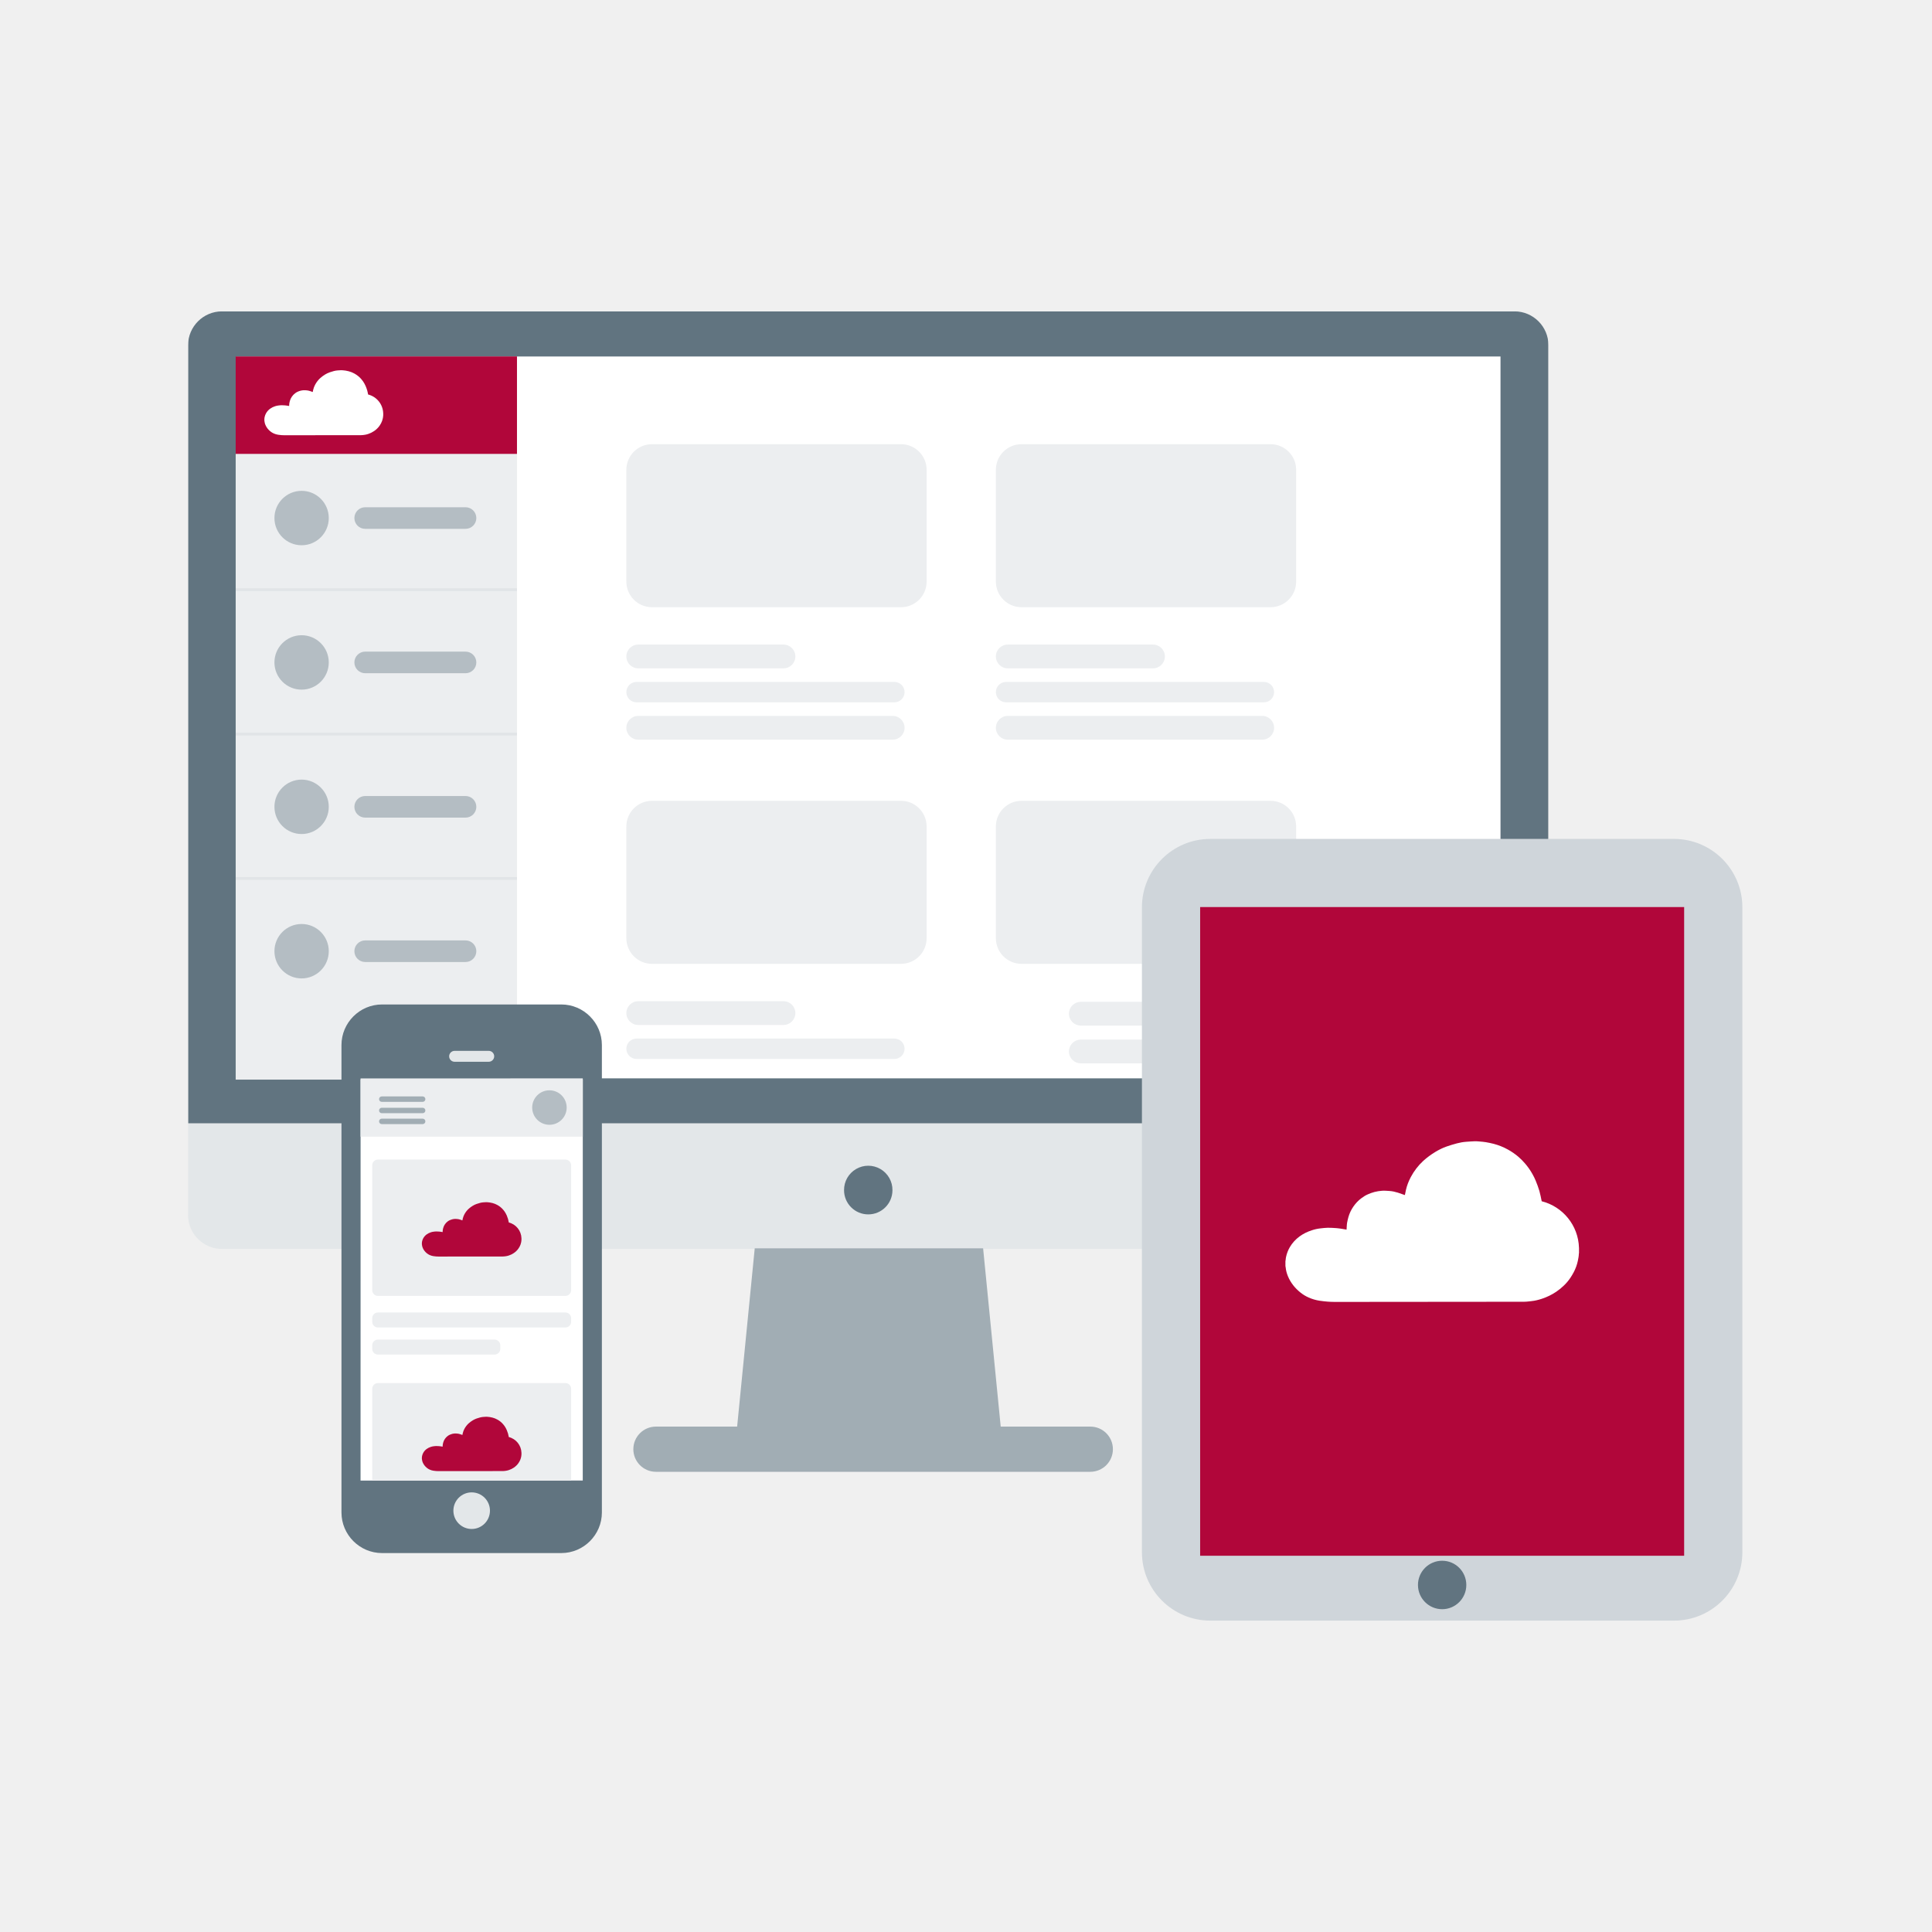
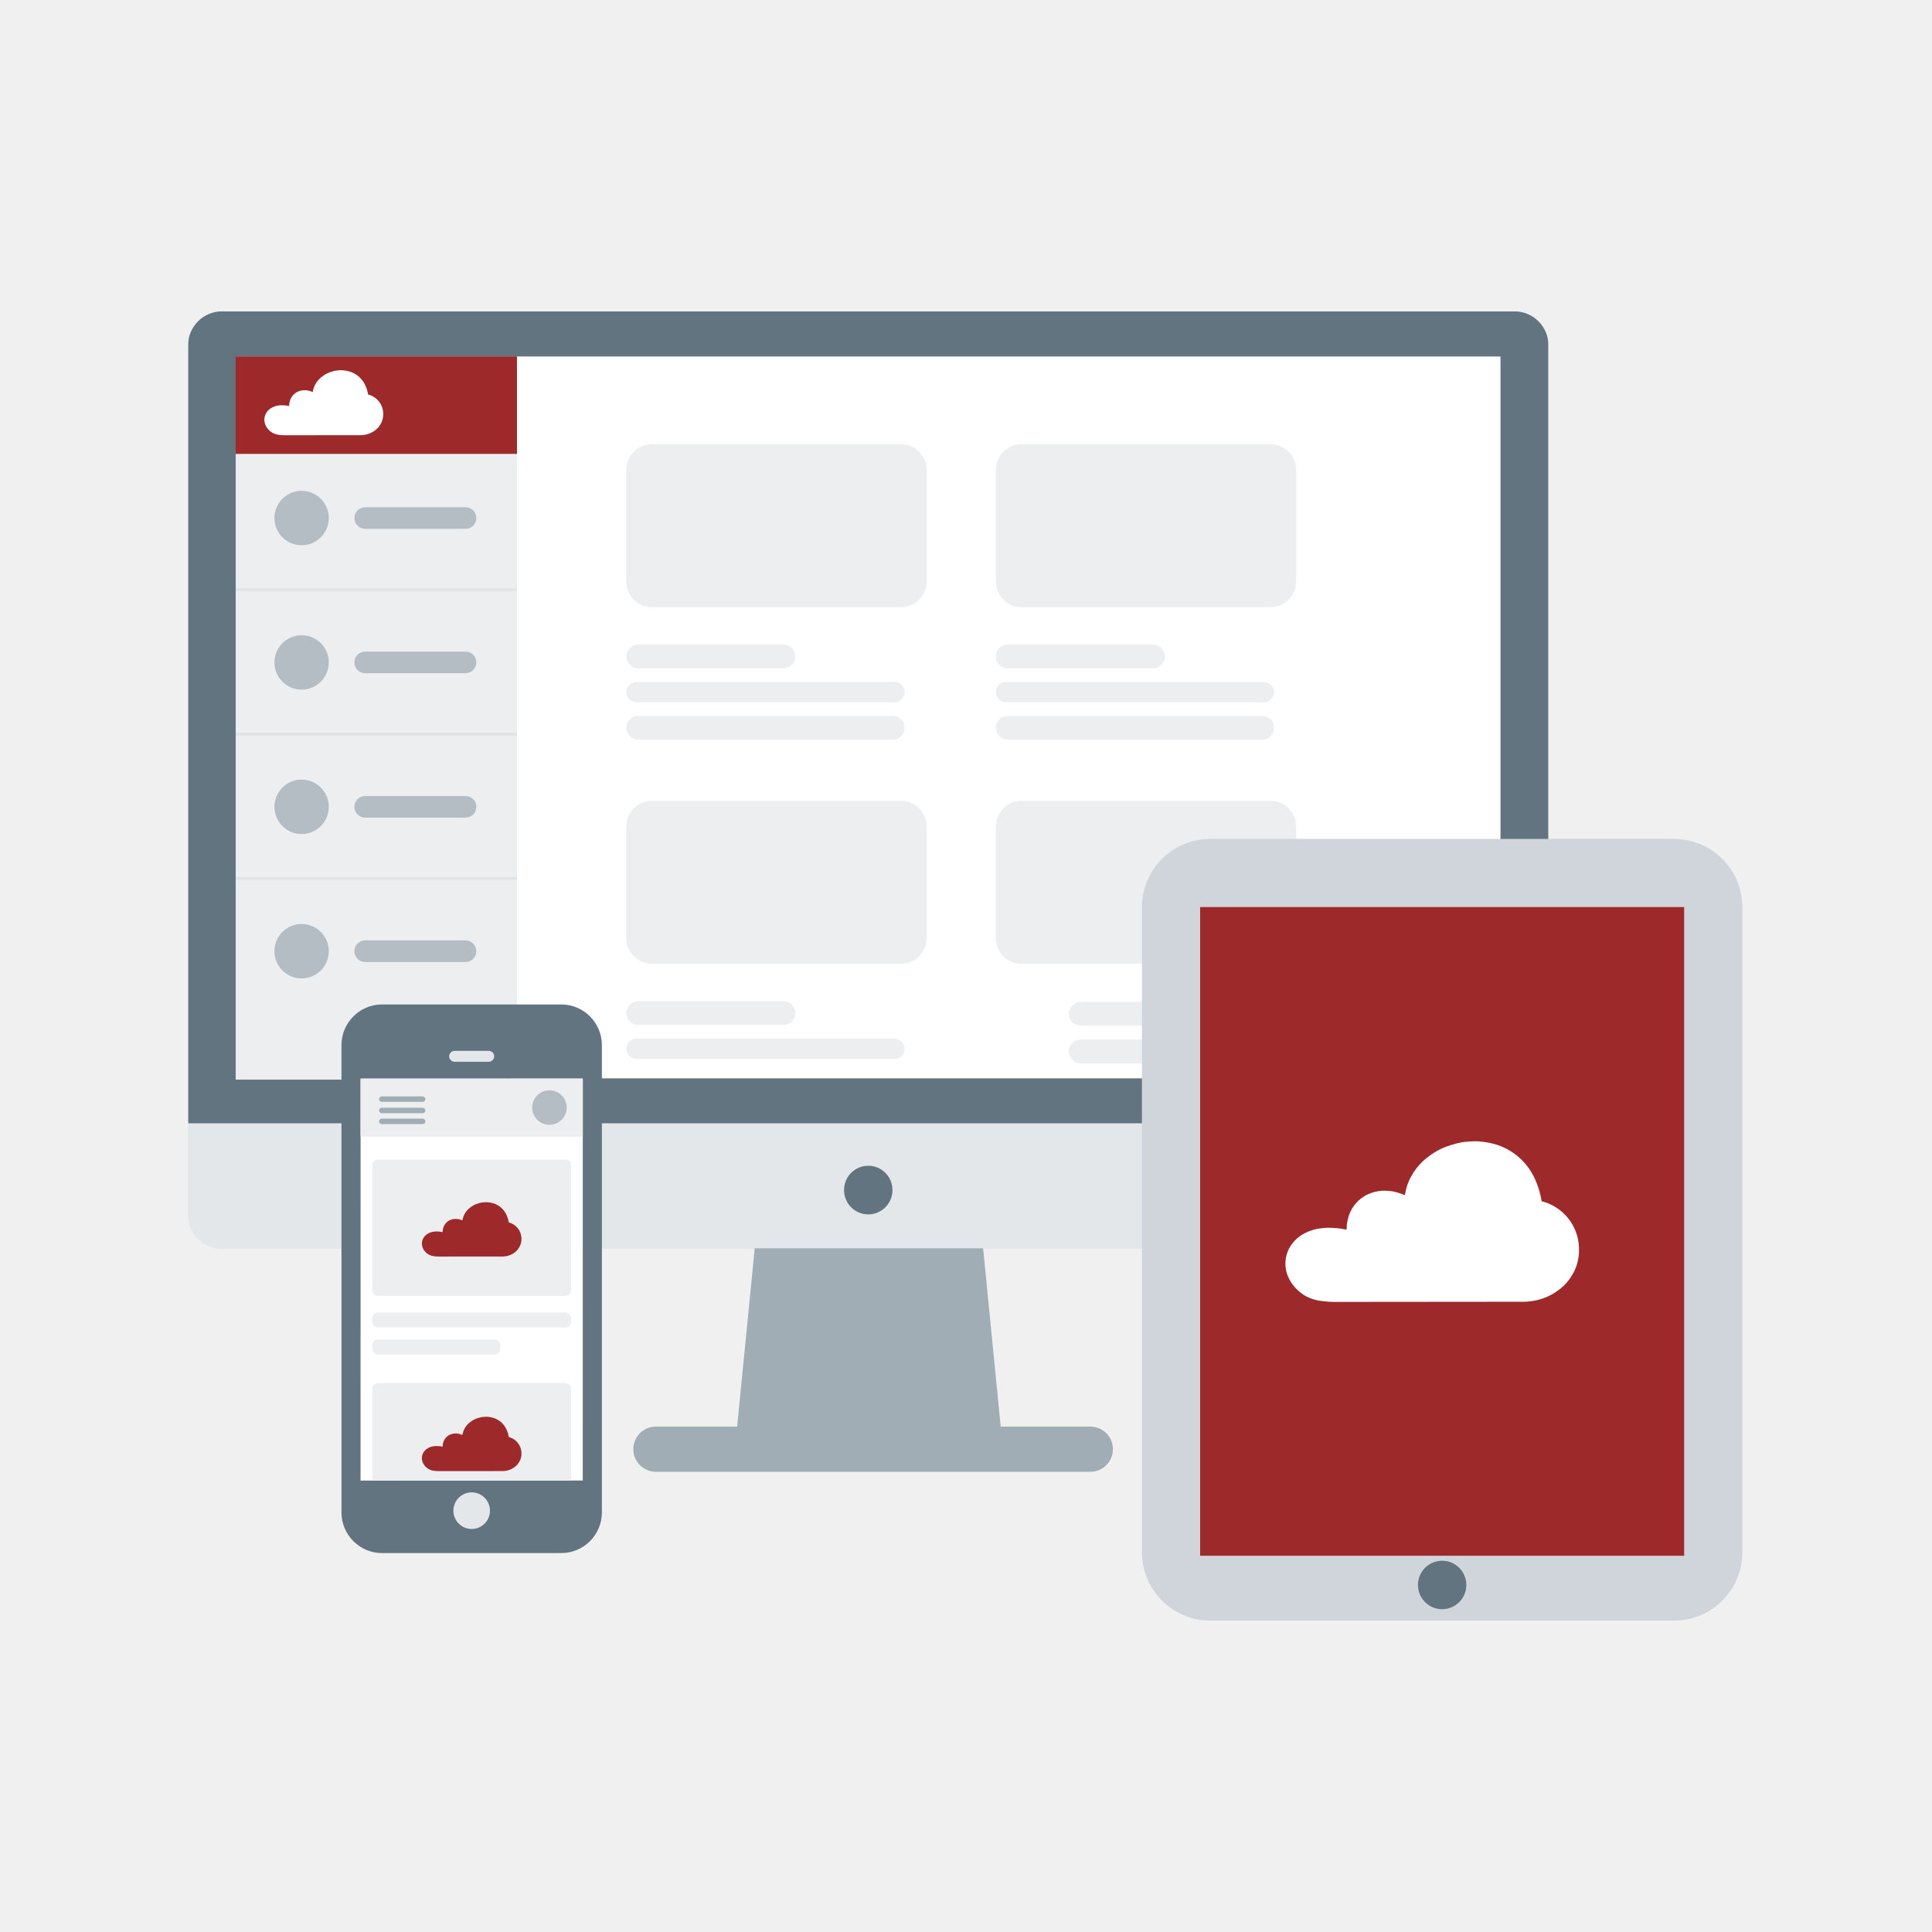
<svg xmlns="http://www.w3.org/2000/svg" xmlns:xlink="http://www.w3.org/1999/xlink" width="678" height="678" viewBox="0 0 678 678">
  <defs>
    <path id="a" d="M0 .61h477.392v284.984H0z" />
  </defs>
  <g fill="none" fill-rule="evenodd">
    <path d="M66 394.256v32.163c0 6.528 5.342 11.872 11.874 11.872h453.651c6.525 0 11.868-5.344 11.868-11.872v-32.163H66z" fill="#E3E7E9" />
    <g transform="translate(66 108.662)">
      <mask id="b" fill="#fff">
        <use xlink:href="#a" />
      </mask>
      <path d="M477.393 12.483c0-6.53-5.343-11.873-11.867-11.873H11.874C5.342.61 0 5.953 0 12.483v273.11h477.393V12.484z" fill="#617480" mask="url(#b)" />
    </g>
    <path fill="#FFF" d="M82.82 378.425h443.755V125.104H82.82z" />
    <path d="M313.19 417.676a8.492 8.492 0 01-8.493 8.492 8.49 8.49 0 01-8.492-8.492 8.493 8.493 0 1116.985 0" fill="#617480" />
    <path d="M264.86 438.072h80.146l6.176 62.566h31.44a7.93 7.93 0 110 15.862H230.19a7.93 7.93 0 110-15.862h28.495l6.176-62.566z" fill="#A1ADB4" />
    <g transform="translate(82.711 138.5)">
      <path fill="#ECEEF0" d="M0 20h98.713v220.377H0z" />
      <rect fill="#B4BDC3" x="41.654" y="191.519" width="42.795" height="7.58" rx="3.79" />
      <path fill="#B4BDC3" opacity=".196" d="M0 68.942h98.713v-1H0zm0 101.341h98.713v-1H0zm0-50.67h98.713v-1H0z" />
      <ellipse fill="#B4BDC3" cx="23.132" cy="43.298" rx="9.534" ry="9.549" />
      <ellipse fill="#B4BDC3" cx="23.132" cy="144.638" rx="9.534" ry="9.549" />
      <ellipse fill="#B4BDC3" cx="23.132" cy="93.968" rx="9.534" ry="9.549" />
      <ellipse fill="#B4BDC3" cx="23.132" cy="195.308" rx="9.534" ry="9.549" />
      <rect fill="#B4BDC3" x="41.654" y="39.508" width="42.795" height="7.58" rx="3.79" />
      <rect fill="#B4BDC3" x="41.654" y="140.848" width="42.795" height="7.58" rx="3.79" />
      <rect fill="#B4BDC3" x="41.654" y="90.178" width="42.795" height="7.58" rx="3.79" />
      <path d="M46.3 6.718l-2.218.944c-.123-.1-.248-.2-.37-.302l-.856-.699c-.064-.053-.13-.103-.19-.16-.019-.018-.025-.063-.015-.088.18-.466.364-.931.546-1.396.085-.217.167-.434.25-.653.183.029.366.034.52-.069.117-.078.217-.18.321-.275.074-.07.137-.149.209-.22.212-.213.428-.424.64-.636.229-.229.455-.458.683-.688l.687-.692.681-.688c.055-.056.11-.115.169-.168.017-.015.056-.028.073-.02.103.046.203.097.315.154-.081.086-.153.166-.229.243-.147.147-.296.291-.442.437l-.862.868-.489.495c-.293.295-.59.589-.878.888-.125.128-.258.25-.335.413-.1.213-.134.427-.087.657a.978.978 0 00.338.596c.185.15.401.229.647.247.193.013.376-.01.557-.076.219-.08.372-.228.527-.376.075-.072.143-.152.216-.226.213-.212.427-.422.64-.635.231-.23.46-.462.689-.693.17-.173.343-.346.514-.518l.674-.683.277-.287c.082.09.158.172.23.257.007.01.005.036-.004.046-.082.09-.165.177-.25.263l-.875.88-.599.613c-.26.266-.523.531-.784.799l-.598.61c-.084.086-.171.168-.244.259-.138.174-.146.37-.078.579" fill="#FFF" />
      <rect fill="#ECEEF0" x="137.096" y="87.702" width="59.312" height="8.343" rx="4.172" />
      <rect fill="#ECEEF0" x="137.096" y="100.814" width="97.636" height="7.152" rx="3.576" />
      <rect fill="#ECEEF0" x="137.096" y="112.733" width="97.636" height="8.343" rx="4.172" />
      <rect fill="#ECEEF0" x="137.096" y="17.379" width="105.375" height="57.212" rx="9" />
      <rect fill="#ECEEF0" x="137.096" y="212.854" width="59.312" height="8.343" rx="4.172" />
      <rect fill="#ECEEF0" x="137.096" y="225.965" width="97.636" height="7.152" rx="3.576" />
      <rect fill="#ECEEF0" x="137.096" y="142.531" width="105.375" height="57.212" rx="9" />
      <rect fill="#ECEEF0" x="266.775" y="87.702" width="59.312" height="8.343" rx="4.172" />
      <rect fill="#ECEEF0" x="266.775" y="100.814" width="97.636" height="7.152" rx="3.576" />
      <rect fill="#ECEEF0" x="266.775" y="112.733" width="97.636" height="8.343" rx="4.172" />
      <rect fill="#ECEEF0" x="266.775" y="17.379" width="105.375" height="57.212" rx="9" />
      <rect fill="#ECEEF0" x="292.411" y="213.072" width="59.312" height="8.34" rx="4.17" />
      <rect fill="#ECEEF0" x="292.411" y="226.324" width="97.636" height="8.34" rx="4.17" />
      <rect fill="#ECEEF0" x="266.775" y="142.531" width="105.375" height="57.212" rx="9" />
    </g>
    <path d="M424.74 568.728h162.71c13.255 0 24-10.745 24-24V318.404c0-13.255-10.745-24-24-24H424.74c-13.255 0-24 10.745-24 24v226.324c0 13.255 10.745 24 24 24z" fill="#CFD5DA" />
    <path d="M514.577 556.217c0 4.687-3.791 8.503-8.474 8.503-4.697 0-8.494-3.816-8.494-8.503a8.49 8.49 0 018.494-8.502c4.683 0 8.474 3.8 8.474 8.502" fill="#617480" />
    <g transform="translate(119.833 352.5)">
      <path d="M91.386 178.278c0 7.828-6.4 14.242-14.228 14.242h-62.93C6.395 192.52 0 186.106 0 178.278V14.242C0 6.41 6.396 0 14.227 0h62.93c7.828 0 14.23 6.41 14.23 14.242v164.036z" fill="#617480" />
      <path fill="#FFF" d="M6.696 167.076l77.977-.01.017-140.756-77.977.01z" />
      <rect fill="#ECEEF0" x="10.792" y="54.434" width="69.803" height="47.835" rx="2" />
      <path d="M12.792 132.862h65.803a2 2 0 012 2v32.214H10.792v-32.214a2 2 0 012-2z" fill="#ECEEF0" />
      <rect fill="#ECEEF0" x="10.792" y="108.095" width="69.803" height="5.259" rx="2" />
      <rect fill="#ECEEF0" x="10.792" y="117.604" width="44.942" height="5.259" rx="2" />
      <path fill="#ECEEF0" d="M6.703 46.406l77.977-.01.003-20.458-77.977.01z" />
      <path d="M28.49 40.072a.956.956 0 110 1.912H14.145a.956.956 0 110-1.912H28.49zm0-3.825a.956.956 0 010 1.912H14.145a.956.956 0 010-1.912H28.49zm0-3.98a.956.956 0 010 1.913H14.145a.956.956 0 010-1.913H28.49z" fill="#A1ADB4" />
      <circle fill="#B4BDC3" cx="72.981" cy="36.172" r="6.052" />
      <path d="M52.11 177.64c-.001 3.548-2.873 6.427-6.416 6.427s-6.417-2.877-6.417-6.425a6.424 6.424 0 016.418-6.421 6.418 6.418 0 016.414 6.42m1.49-159.451a1.93 1.93 0 01-1.925 1.921l-11.964.002a1.93 1.93 0 01-1.922-1.92c0-1.056.867-1.916 1.923-1.917h11.964a1.923 1.923 0 011.924 1.914" fill="#E3E7E9" />
    </g>
-     <path d="M591.02 318.317v227.647H421.168V318.317H591.02zM170.585 497.183a4.11 4.11 0 01.443.017l.148.013c.244.021.49.038.732.08.32.054.637.119.95.2.585.152 1.136.38 1.66.665a7.19 7.19 0 012.047 1.653c.345.395.64.818.892 1.267.142.255.277.516.386.784.163.403.32.81.44 1.224.116.402.19.813.275 1.222a5.877 5.877 0 014.439 5.528l.002.01v.637l-.013.02-.002.006v.005a4.646 4.646 0 01-.12.863c-.1.476-.265.93-.496 1.365a7.937 7.937 0 01-.378.635 5.49 5.49 0 01-.77.923 6.63 6.63 0 01-.925.754c-.53.353-1.1.636-1.717.837a6 6 0 01-1.236.279l-.354.039c-.178.02-.355.035-.532.035-7.066.01-14.131.014-21.196.019-.472 0-.945.003-1.417 0-.26-.004-.52-.012-.778-.033a14.947 14.947 0 01-.948-.109 4.99 4.99 0 01-1.305-.383 4.316 4.316 0 01-.978-.594 5.314 5.314 0 01-.85-.852 4.56 4.56 0 01-.632-1.077 3.57 3.57 0 01-.265-1.018c-.007-.07-.022-.138-.033-.207v-.59c.005-.014.015-.026.015-.04l.033-.284c.006-.047.013-.094.023-.141.088-.409.232-.8.45-1.17a4.23 4.23 0 011.17-1.286c.439-.32.927-.554 1.452-.724a4.976 4.976 0 011.028-.225l.43-.046c.145-.014.288-.026.432-.027.344-.005.688.021 1.03.044.204.014.405.046.605.075.205.03.408.068.61.102l.012-.22.013-.22c.01-.125.013-.252.038-.375.042-.22.09-.443.152-.66a4.22 4.22 0 01.59-1.253 4.18 4.18 0 01.957-1.002c.238-.174.483-.338.758-.456a5.43 5.43 0 01.806-.287c.296-.074.606-.124.912-.144.282-.02.57.009.854.026.35.02.688.098 1.017.201.276.086.545.188.823.284l.013-.026a.074.074 0 00.006-.018c.04-.194.076-.39.12-.582a6.295 6.295 0 01.563-1.49c.19-.363.414-.707.666-1.037a6.89 6.89 0 01.823-.9 9.296 9.296 0 011.48-1.093 7.28 7.28 0 011.31-.62c.402-.137.81-.265 1.223-.373a6.044 6.044 0 011.14-.19c.326-.022.652-.05.977-.06zm0-75.299a4.11 4.11 0 01.443.017l.148.013c.244.021.49.038.732.08.32.054.637.119.95.2.585.152 1.136.38 1.66.665a7.19 7.19 0 012.047 1.653c.345.395.64.818.892 1.266.142.256.277.516.386.784.163.404.32.81.44 1.225.116.401.19.813.275 1.222a5.877 5.877 0 014.439 5.528l.002.009v.638l-.013.02-.002.006v.005a4.646 4.646 0 01-.12.863c-.1.476-.265.93-.496 1.365a7.937 7.937 0 01-.378.635 5.49 5.49 0 01-.77.923 6.63 6.63 0 01-.925.754c-.53.353-1.1.636-1.717.837a6 6 0 01-1.236.279l-.354.039c-.178.02-.355.035-.532.035-7.066.01-14.131.014-21.196.019-.472 0-.945.003-1.417-.001-.26-.003-.52-.01-.778-.032a14.947 14.947 0 01-.948-.109 4.99 4.99 0 01-1.305-.383 4.316 4.316 0 01-.978-.594 5.314 5.314 0 01-.85-.852 4.56 4.56 0 01-.632-1.077 3.57 3.57 0 01-.265-1.018c-.007-.07-.022-.138-.033-.207v-.59c.005-.014.015-.026.015-.04l.033-.284c.006-.047.013-.094.023-.141.088-.409.232-.8.45-1.17a4.23 4.23 0 011.17-1.286c.439-.32.927-.554 1.452-.724.333-.108.676-.19 1.028-.225l.43-.046c.145-.014.288-.026.432-.027.344-.005.688.021 1.03.044.204.013.405.046.605.075.205.03.408.068.61.102l.012-.22.013-.22c.01-.125.013-.252.038-.375.042-.22.09-.443.152-.66a4.22 4.22 0 01.59-1.253 4.18 4.18 0 01.957-1.002c.238-.174.483-.338.758-.456a5.43 5.43 0 01.806-.287c.296-.074.606-.124.912-.144.282-.02.57.009.854.026.35.02.688.098 1.017.2.276.087.545.189.823.285l.013-.026a.074.074 0 00.006-.018c.04-.194.076-.39.12-.582a6.296 6.296 0 01.563-1.49c.19-.363.414-.707.666-1.037a6.89 6.89 0 01.823-.9 9.296 9.296 0 011.48-1.093 7.28 7.28 0 011.31-.62c.402-.137.81-.265 1.223-.373a6.044 6.044 0 011.14-.19c.326-.022.652-.05.977-.06zm10.84-296.812v34.214H82.71v-34.214h98.713z" fill="#B1063A" />
+     <path d="M591.02 318.317v227.647H421.168V318.317H591.02zM170.585 497.183a4.11 4.11 0 01.443.017l.148.013c.244.021.49.038.732.08.32.054.637.119.95.2.585.152 1.136.38 1.66.665a7.19 7.19 0 012.047 1.653c.345.395.64.818.892 1.267.142.255.277.516.386.784.163.403.32.81.44 1.224.116.402.19.813.275 1.222a5.877 5.877 0 014.439 5.528l.002.01v.637l-.013.02-.002.006v.005a4.646 4.646 0 01-.12.863c-.1.476-.265.93-.496 1.365a7.937 7.937 0 01-.378.635 5.49 5.49 0 01-.77.923 6.63 6.63 0 01-.925.754c-.53.353-1.1.636-1.717.837a6 6 0 01-1.236.279l-.354.039c-.178.02-.355.035-.532.035-7.066.01-14.131.014-21.196.019-.472 0-.945.003-1.417 0-.26-.004-.52-.012-.778-.033a14.947 14.947 0 01-.948-.109 4.99 4.99 0 01-1.305-.383 4.316 4.316 0 01-.978-.594 5.314 5.314 0 01-.85-.852 4.56 4.56 0 01-.632-1.077 3.57 3.57 0 01-.265-1.018c-.007-.07-.022-.138-.033-.207v-.59c.005-.014.015-.026.015-.04l.033-.284c.006-.047.013-.094.023-.141.088-.409.232-.8.45-1.17a4.23 4.23 0 011.17-1.286c.439-.32.927-.554 1.452-.724a4.976 4.976 0 011.028-.225l.43-.046c.145-.014.288-.026.432-.027.344-.005.688.021 1.03.044.204.014.405.046.605.075.205.03.408.068.61.102l.012-.22.013-.22c.01-.125.013-.252.038-.375.042-.22.09-.443.152-.66a4.22 4.22 0 01.59-1.253 4.18 4.18 0 01.957-1.002c.238-.174.483-.338.758-.456a5.43 5.43 0 01.806-.287c.296-.074.606-.124.912-.144.282-.02.57.009.854.026.35.02.688.098 1.017.201.276.086.545.188.823.284l.013-.026a.074.074 0 00.006-.018c.04-.194.076-.39.12-.582a6.295 6.295 0 01.563-1.49c.19-.363.414-.707.666-1.037a6.89 6.89 0 01.823-.9 9.296 9.296 0 011.48-1.093 7.28 7.28 0 011.31-.62c.402-.137.81-.265 1.223-.373a6.044 6.044 0 011.14-.19c.326-.022.652-.05.977-.06zm0-75.299a4.11 4.11 0 01.443.017l.148.013c.244.021.49.038.732.08.32.054.637.119.95.2.585.152 1.136.38 1.66.665a7.19 7.19 0 012.047 1.653c.345.395.64.818.892 1.266.142.256.277.516.386.784.163.404.32.81.44 1.225.116.401.19.813.275 1.222a5.877 5.877 0 014.439 5.528l.002.009v.638l-.013.02-.002.006v.005a4.646 4.646 0 01-.12.863c-.1.476-.265.93-.496 1.365a7.937 7.937 0 01-.378.635 5.49 5.49 0 01-.77.923 6.63 6.63 0 01-.925.754c-.53.353-1.1.636-1.717.837a6 6 0 01-1.236.279l-.354.039c-.178.02-.355.035-.532.035-7.066.01-14.131.014-21.196.019-.472 0-.945.003-1.417-.001-.26-.003-.52-.01-.778-.032a14.947 14.947 0 01-.948-.109 4.99 4.99 0 01-1.305-.383 4.316 4.316 0 01-.978-.594 5.314 5.314 0 01-.85-.852 4.56 4.56 0 01-.632-1.077 3.57 3.57 0 01-.265-1.018c-.007-.07-.022-.138-.033-.207v-.59c.005-.014.015-.026.015-.04l.033-.284c.006-.047.013-.094.023-.141.088-.409.232-.8.45-1.17a4.23 4.23 0 011.17-1.286c.439-.32.927-.554 1.452-.724.333-.108.676-.19 1.028-.225l.43-.046c.145-.014.288-.026.432-.027.344-.005.688.021 1.03.044.204.013.405.046.605.075.205.03.408.068.61.102l.012-.22.013-.22c.01-.125.013-.252.038-.375.042-.22.09-.443.152-.66a4.22 4.22 0 01.59-1.253 4.18 4.18 0 01.957-1.002c.238-.174.483-.338.758-.456a5.43 5.43 0 01.806-.287c.296-.074.606-.124.912-.144.282-.02.57.009.854.026.35.02.688.098 1.017.2.276.087.545.189.823.285l.013-.026a.074.074 0 00.006-.018c.04-.194.076-.39.12-.582a6.296 6.296 0 01.563-1.49c.19-.363.414-.707.666-1.037a6.89 6.89 0 01.823-.9 9.296 9.296 0 011.48-1.093 7.28 7.28 0 011.31-.62c.402-.137.81-.265 1.223-.373a6.044 6.044 0 011.14-.19c.326-.022.652-.05.977-.06zm10.84-296.812v34.214H82.71v-34.214h98.713z" fill="#9e292b" />
    <path d="M120.196 129.94l.176.015c.292.025.585.046.874.095.381.065.76.143 1.133.24a8.747 8.747 0 011.983.795c.55.3 1.054.653 1.521 1.05.336.285.636.598.922.928.41.472.764.978 1.063 1.514.17.305.331.617.461.938.195.482.383.968.526 1.464.138.48.226.973.328 1.462a7.025 7.025 0 015.297 6.612l.003.01v.763l-.015.025-.003.006v.006c-.008.35-.07.691-.143 1.033a6.224 6.224 0 01-.593 1.633c-.136.259-.29.512-.451.759a6.514 6.514 0 01-.92 1.103c-.338.33-.702.633-1.103.902a8.295 8.295 0 01-2.049 1.002c-.48.156-.967.28-1.474.333l-.424.047a5.886 5.886 0 01-.635.042c-8.432.011-16.864.017-25.295.022-.564 0-1.128.004-1.692 0-.31-.004-.62-.014-.928-.04a17.802 17.802 0 01-1.131-.13 5.946 5.946 0 01-1.558-.457 5.148 5.148 0 01-1.167-.711 6.35 6.35 0 01-1.014-1.018 5.43 5.43 0 01-.754-1.29 4.277 4.277 0 01-.317-1.217c-.008-.083-.026-.165-.04-.248v-.706c.007-.016.018-.03.019-.047l.038-.34c.008-.056.016-.112.028-.168a4.7 4.7 0 01.536-1.4c.352-.6.816-1.11 1.398-1.537a6.11 6.11 0 011.733-.866 5.984 5.984 0 011.227-.27l.514-.054c.171-.018.343-.031.514-.033.41-.005.821.025 1.23.053.242.016.483.054.722.09.244.035.486.08.728.122l.013-.264.017-.263c.01-.15.014-.3.044-.448.05-.264.108-.53.182-.79.15-.531.383-1.035.704-1.499a4.994 4.994 0 011.143-1.197c.283-.209.576-.405.904-.546.312-.133.632-.26.962-.343a6.219 6.219 0 011.088-.173c.337-.023.68.011 1.02.032.416.024.82.117 1.213.24.329.102.65.225.982.34l.016-.031a.088.088 0 00.007-.022c.049-.232.091-.466.143-.697a7.54 7.54 0 01.673-1.78c.225-.435.493-.847.794-1.241a8.19 8.19 0 01.983-1.076 11.092 11.092 0 011.767-1.307 8.68 8.68 0 011.562-.743c.48-.164.967-.316 1.46-.446a7.2 7.2 0 011.361-.228c.388-.025.777-.058 1.165-.07.175-.006.353.006.529.02zm398.632 270.613l.435.037c.72.063 1.446.114 2.159.236.942.16 1.878.353 2.8.592a21.57 21.57 0 014.896 1.966 22.055 22.055 0 013.76 2.593c.828.703 1.57 1.478 2.276 2.291a22.241 22.241 0 012.627 3.742c.42.754.818 1.525 1.138 2.317.48 1.19.947 2.392 1.299 3.617.34 1.187.559 2.403.81 3.611 7.37 1.854 12.864 8.434 13.086 16.336l.007.026v1.883l-.038.062-.006.015-.003.016c-.019.862-.172 1.707-.352 2.551a15.377 15.377 0 01-1.463 4.034c-.337.64-.716 1.265-1.115 1.875a16.213 16.213 0 01-2.27 2.726 19.512 19.512 0 01-2.726 2.228 20.49 20.49 0 01-5.062 2.475c-1.185.386-2.39.693-3.643.823l-1.045.116c-.523.057-1.046.104-1.569.104-20.83.028-41.658.042-62.487.055-1.39 0-2.784.01-4.178-.002a31.88 31.88 0 01-2.293-.095 43.97 43.97 0 01-2.794-.321 14.686 14.686 0 01-3.847-1.132 12.717 12.717 0 01-2.884-1.757c-.934-.758-1.78-1.586-2.504-2.515-.772-.99-1.4-2.05-1.864-3.185-.398-.97-.683-1.97-.782-3.007-.021-.207-.065-.407-.1-.612v-1.744c.018-.04.045-.076.047-.116l.095-.84c.018-.14.04-.279.07-.417a11.624 11.624 0 011.323-3.457c.869-1.484 2.016-2.745 3.454-3.799 1.292-.944 2.732-1.636 4.28-2.139a14.6 14.6 0 013.03-.665l1.27-.137c.423-.042.847-.075 1.27-.08 1.015-.013 2.029.063 3.039.13.598.04 1.193.135 1.783.222.603.089 1.202.2 1.798.302l.033-.651.041-.65c.028-.37.036-.743.11-1.106.124-.653.265-1.31.449-1.954a12.483 12.483 0 011.739-3.702c.772-1.115 1.686-2.12 2.823-2.958.7-.515 1.423-1.001 2.234-1.348.77-.329 1.56-.644 2.376-.848a15.36 15.36 0 012.688-.427c.833-.057 1.68.027 2.52.078 1.028.06 2.025.29 2.997.594.812.253 1.606.555 2.424.84l.041-.077a.218.218 0 00.016-.054c.12-.572.226-1.15.354-1.721.35-1.531.932-2.99 1.662-4.4a20.905 20.905 0 011.962-3.065 20.344 20.344 0 012.427-2.659 25.16 25.16 0 012.036-1.672 27.4 27.4 0 012.328-1.556c1.22-.718 2.496-1.365 3.86-1.836a52.333 52.333 0 013.607-1.102c1.094-.29 2.22-.486 3.362-.562.96-.063 1.918-.145 2.878-.175.433-.013.87.015 1.306.05z" fill="#FFF" />
  </g>
</svg>
